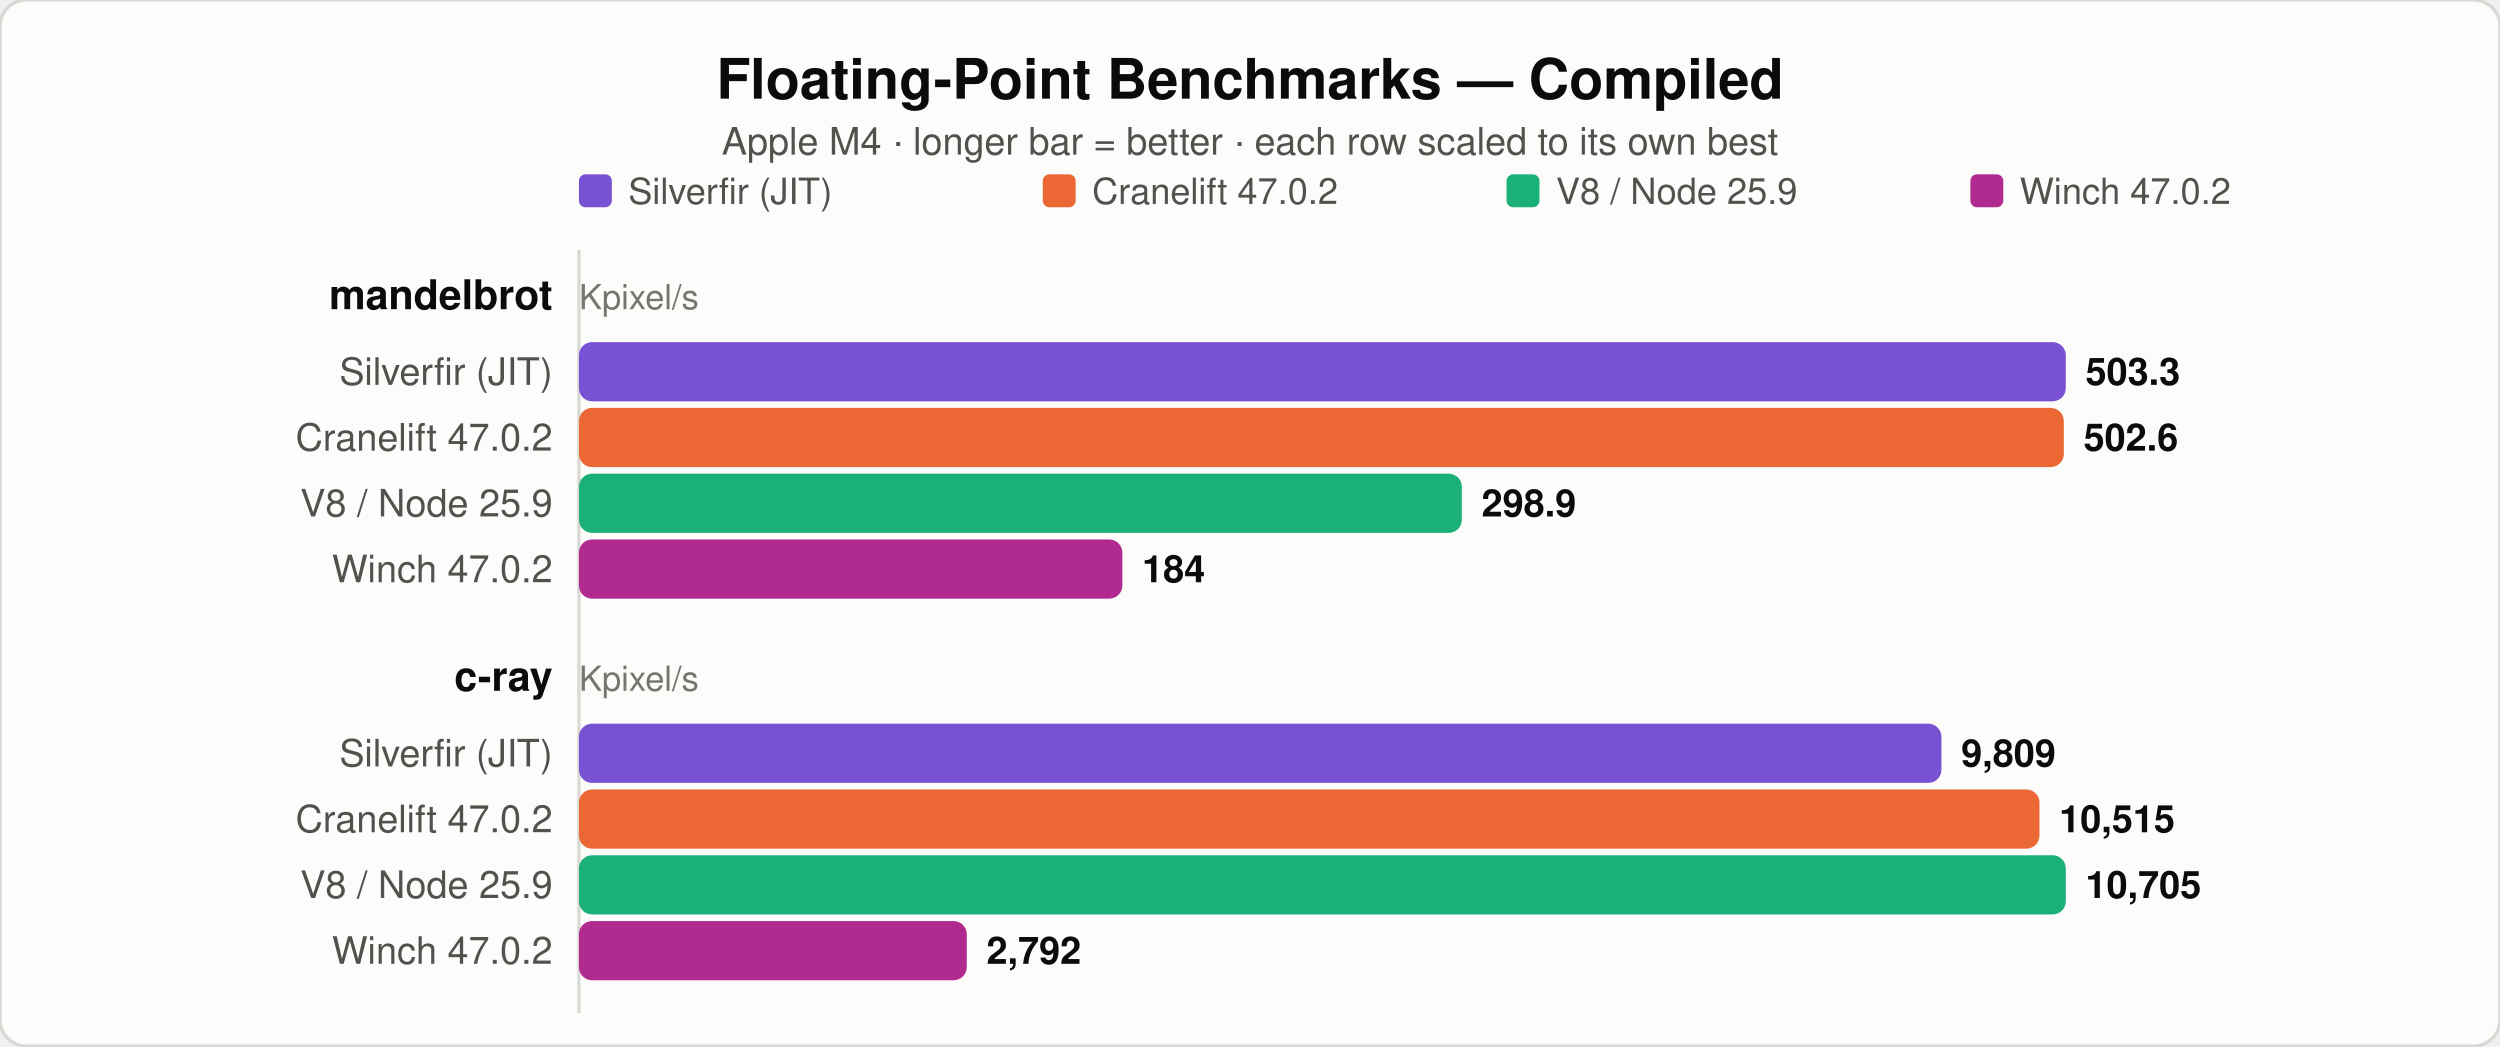
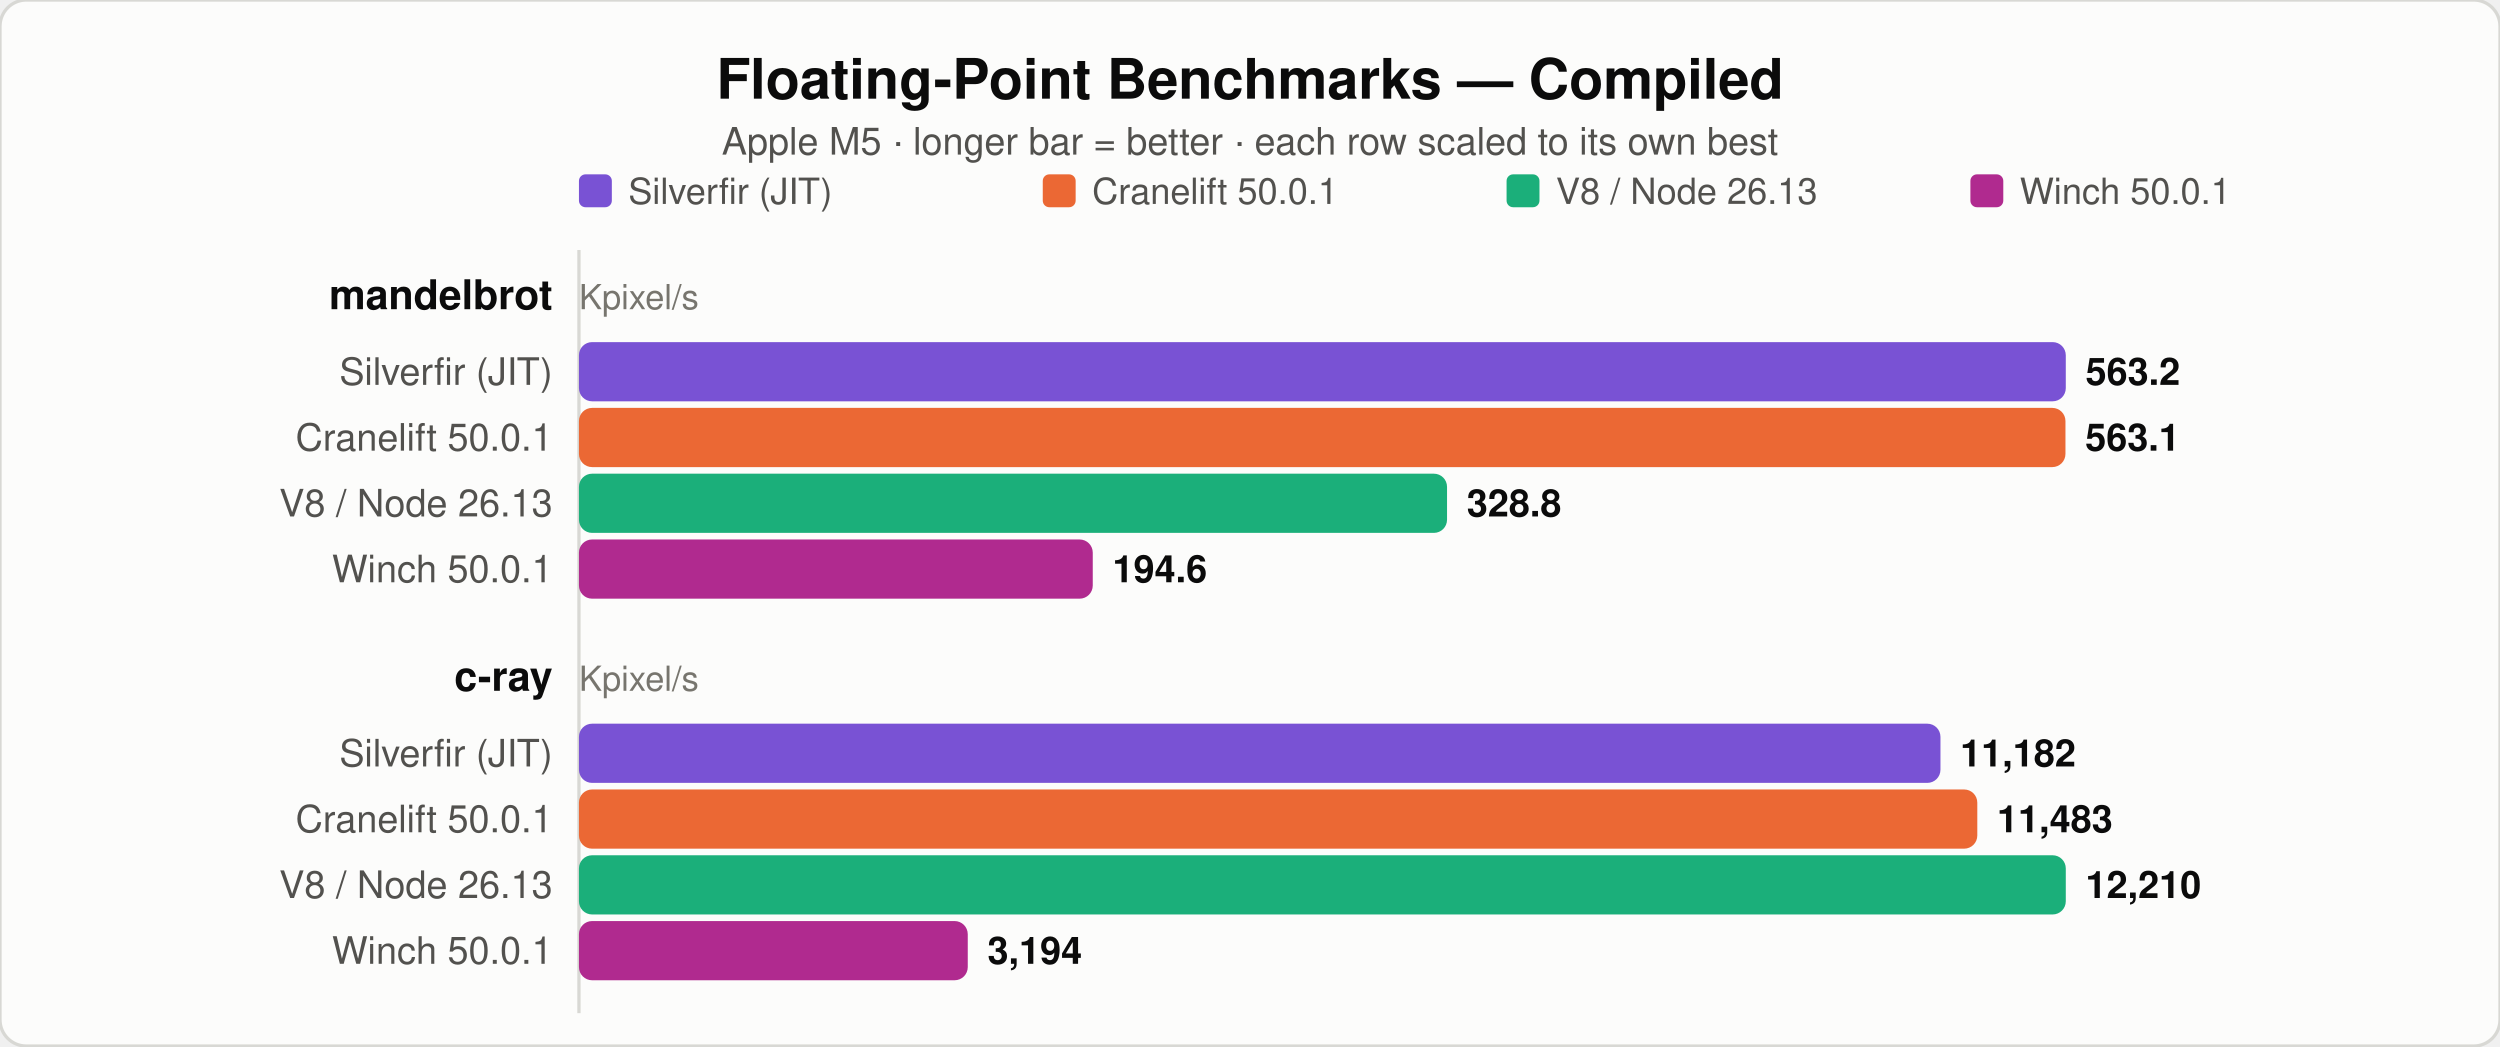
<svg xmlns="http://www.w3.org/2000/svg" role="img" viewBox="0 0 760 318" width="760" height="318">
  <style>
    text     { font-family: -apple-system, "Segoe UI", Helvetica, Arial, sans-serif; }
    .surface { fill: #fcfcfb; stroke: #d8d8d4; }
    .title   { fill: #0b0b0b; font-size: 17px; font-weight: 600; }
    .sub     { fill: #52514e; font-size: 11.5px; }
    .metric  { fill: #0b0b0b; font-size: 12.5px; font-weight: 600; }
    .unit    { fill: #77756e; font-size: 10.5px; }
    .note    { fill: #77756e; font-size: 10px; font-style: italic; }
    .name    { fill: #52514e; font-size: 11.5px; }
    .legend  { fill: #52514e; font-size: 11px; }
    .tier    { fill: #77756e; font-size: 10.5px; font-weight: 600; letter-spacing: 0.04em; }
    .val     { fill: #0b0b0b; font-size: 11.5px; font-weight: 600; }
    .rule    { stroke: #e4e4e0; stroke-width: 1; stroke-dasharray: 2 3; }
    .axis    { stroke: #d8d8d4; stroke-width: 1; }
    .s-sf { fill: #7952d4; }
    .s-cl { fill: #eb6834; }
    .s-v8 { fill: #1baf7a; }
    .s-wn { fill: #b02a8f; }
    .s-si { fill: #a855f7; }
    .s-w3 { fill: #eda100; }
    .s-wi { fill: #4a9ede; }
    @media (prefers-color-scheme: dark) {
      .surface { fill: #1a1a19; stroke: #3a3a37; }
      .title, .metric { fill: #ffffff; }
      .sub, .name, .legend { fill: #c3c2b7; }
      .val     { fill: #ffffff; }
      .unit, .note, .tier { fill: #96958c; }
      .rule    { stroke: #3a3a37; }
      .axis    { stroke: #3a3a37; }
      .s-sf { fill: #8b5cf6; }
      .s-cl { fill: #d95926; }
      .s-v8 { fill: #199e70; }
      .s-wn { fill: #c13a9d; }
      .s-si { fill: #9085e9; }
      .s-w3 { fill: #c98500; }
      .s-wi { fill: #3987e5; }
    }
  </style>
  <rect class="surface" width="760" height="318" rx="8" ry="8" stroke-width="1" />
  <text class="title" x="380" y="30" text-anchor="middle">Floating-Point Benchmarks — Compiled</text>
-   <text class="sub" x="380" y="47" text-anchor="middle">Apple M4 · longer bar = better · each row scaled to its own best</text>
+   <text class="sub" x="380" y="47" text-anchor="middle">Apple M5 · longer bar = better · each row scaled to its own best</text>
  <rect class="s-sf" x="176.0" y="53" width="10" height="10" rx="2" />
  <text class="legend" x="191.0" y="62">Silverfir (JIT)</text>
  <rect class="s-cl" x="317.0" y="53" width="10" height="10" rx="2" />
-   <text class="legend" x="332.0" y="62">Cranelift 47.0.2</text>
+   <text class="legend" x="332.0" y="62">Cranelift 50.0.1</text>
  <rect class="s-v8" x="458.0" y="53" width="10" height="10" rx="2" />
-   <text class="legend" x="473.0" y="62">V8 / Node 25.9</text>
+   <text class="legend" x="473.0" y="62">V8 / Node 26.13</text>
  <rect class="s-wn" x="599.0" y="53" width="10" height="10" rx="2" />
-   <text class="legend" x="614.0" y="62">Winch 47.0.2</text>
+   <text class="legend" x="614.0" y="62">Winch 50.0.1</text>
  <line class="axis" x1="176" y1="76" x2="176" y2="308" />
  <text class="metric" x="168" y="94" text-anchor="end">mandelbrot</text>
  <text class="unit" x="176" y="94">Kpixel/s</text>
  <text class="name" x="168" y="117" text-anchor="end">Silverfir (JIT)</text>
  <rect class="s-sf" x="176" y="104" width="452.0" height="18" rx="4" />
-   <text class="val" x="634.0" y="117">503.3</text>
-   <text class="name" x="168" y="137" text-anchor="end">Cranelift 47.0.2</text>
-   <rect class="s-cl" x="176" y="124" width="451.4" height="18" rx="4" />
-   <text class="val" x="633.4" y="137">502.6</text>
-   <text class="name" x="168" y="157" text-anchor="end">V8 / Node 25.9</text>
-   <rect class="s-v8" x="176" y="144" width="268.4" height="18" rx="4" />
-   <text class="val" x="450.4" y="157">298.9</text>
-   <text class="name" x="168" y="177" text-anchor="end">Winch 47.0.2</text>
-   <rect class="s-wn" x="176" y="164" width="165.2" height="18" rx="4" />
-   <text class="val" x="347.2" y="177">184</text>
+   <text class="val" x="634.0" y="117">563.2</text>
+   <text class="name" x="168" y="137" text-anchor="end">Cranelift 50.0.1</text>
+   <rect class="s-cl" x="176" y="124" width="451.9" height="18" rx="4" />
+   <text class="val" x="633.9" y="137">563.1</text>
+   <text class="name" x="168" y="157" text-anchor="end">V8 / Node 26.13</text>
+   <rect class="s-v8" x="176" y="144" width="263.9" height="18" rx="4" />
+   <text class="val" x="445.9" y="157">328.8</text>
+   <text class="name" x="168" y="177" text-anchor="end">Winch 50.0.1</text>
+   <rect class="s-wn" x="176" y="164" width="156.2" height="18" rx="4" />
+   <text class="val" x="338.2" y="177">194.6</text>
  <text class="metric" x="168" y="210" text-anchor="end">c-ray</text>
  <text class="unit" x="176" y="210">Kpixel/s</text>
  <text class="name" x="168" y="233" text-anchor="end">Silverfir (JIT)</text>
-   <rect class="s-sf" x="176" y="220" width="414.2" height="18" rx="4" />
-   <text class="val" x="596.2" y="233">9,809</text>
-   <text class="name" x="168" y="253" text-anchor="end">Cranelift 47.0.2</text>
-   <rect class="s-cl" x="176" y="240" width="444.0" height="18" rx="4" />
-   <text class="val" x="626.0" y="253">10,515</text>
-   <text class="name" x="168" y="273" text-anchor="end">V8 / Node 25.9</text>
+   <rect class="s-sf" x="176" y="220" width="413.9" height="18" rx="4" />
+   <text class="val" x="595.9" y="233">11,182</text>
+   <text class="name" x="168" y="253" text-anchor="end">Cranelift 50.0.1</text>
+   <rect class="s-cl" x="176" y="240" width="425.1" height="18" rx="4" />
+   <text class="val" x="607.1" y="253">11,483</text>
+   <text class="name" x="168" y="273" text-anchor="end">V8 / Node 26.13</text>
  <rect class="s-v8" x="176" y="260" width="452.0" height="18" rx="4" />
-   <text class="val" x="634.0" y="273">10,705</text>
-   <text class="name" x="168" y="293" text-anchor="end">Winch 47.0.2</text>
-   <rect class="s-wn" x="176" y="280" width="117.9" height="18" rx="4" />
-   <text class="val" x="299.9" y="293">2,792</text>
+   <text class="val" x="634.0" y="273">12,210</text>
+   <text class="name" x="168" y="293" text-anchor="end">Winch 50.0.1</text>
+   <rect class="s-wn" x="176" y="280" width="118.2" height="18" rx="4" />
+   <text class="val" x="300.2" y="293">3,194</text>
</svg>
